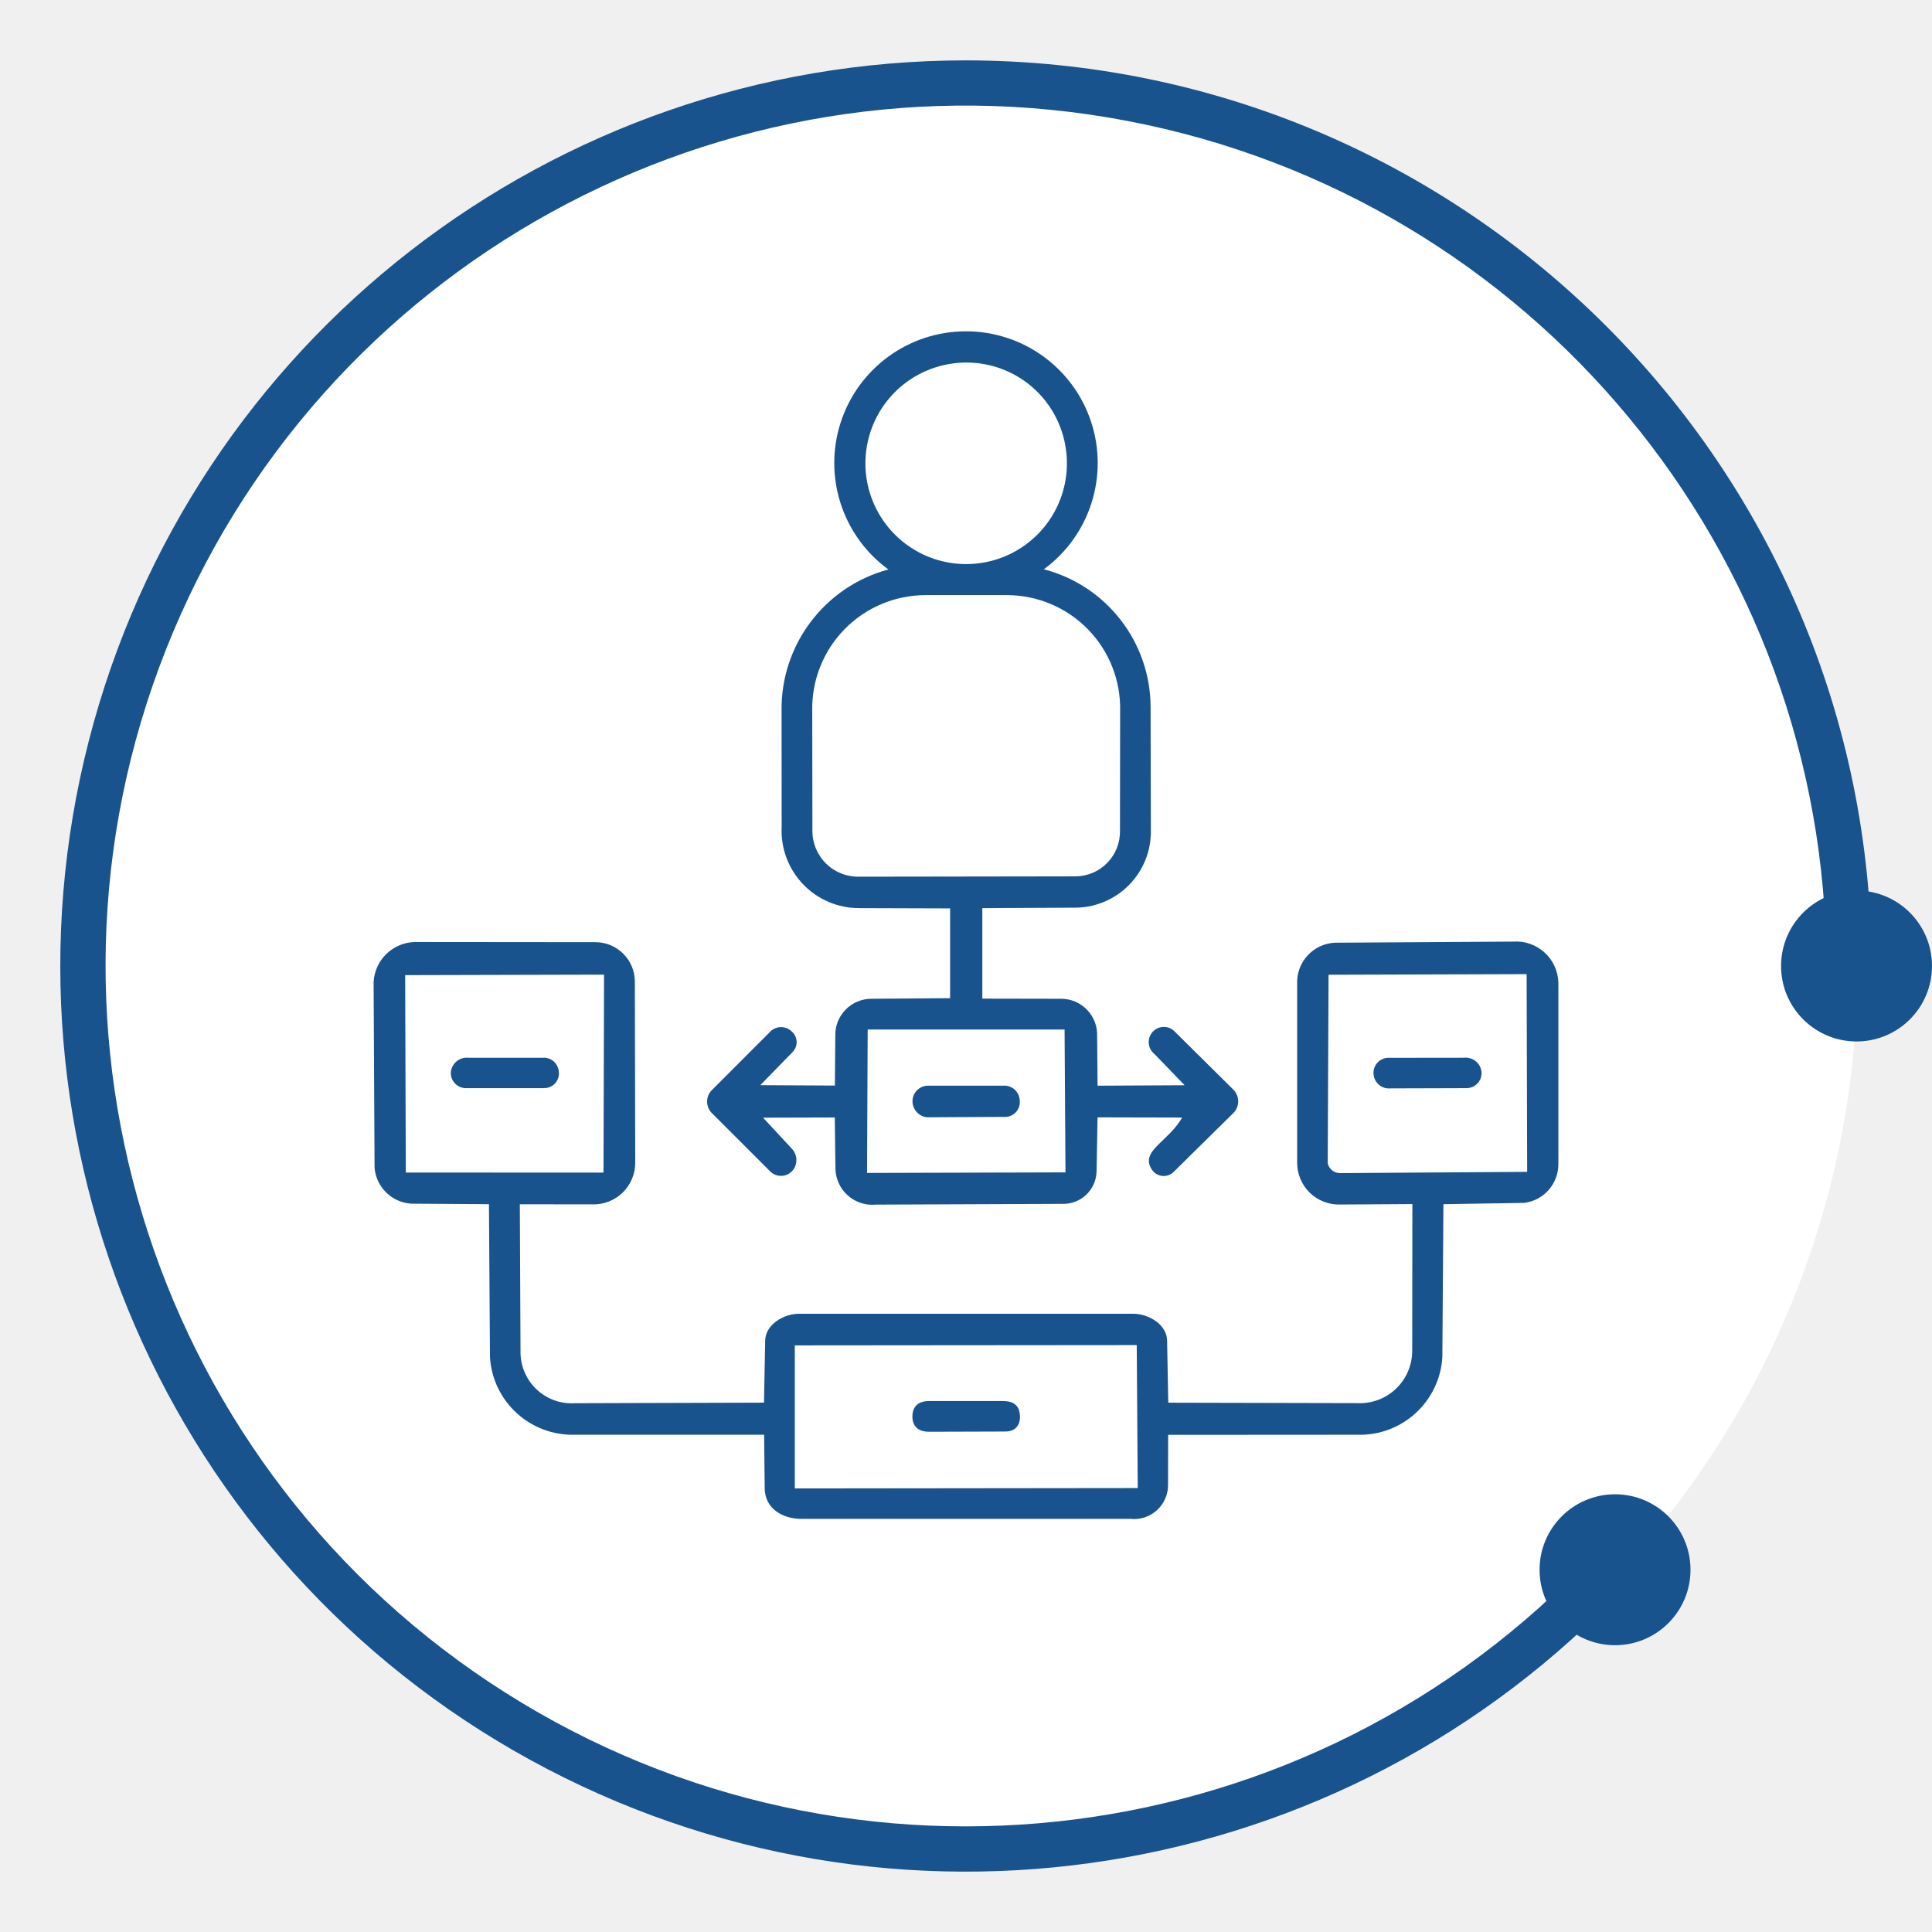
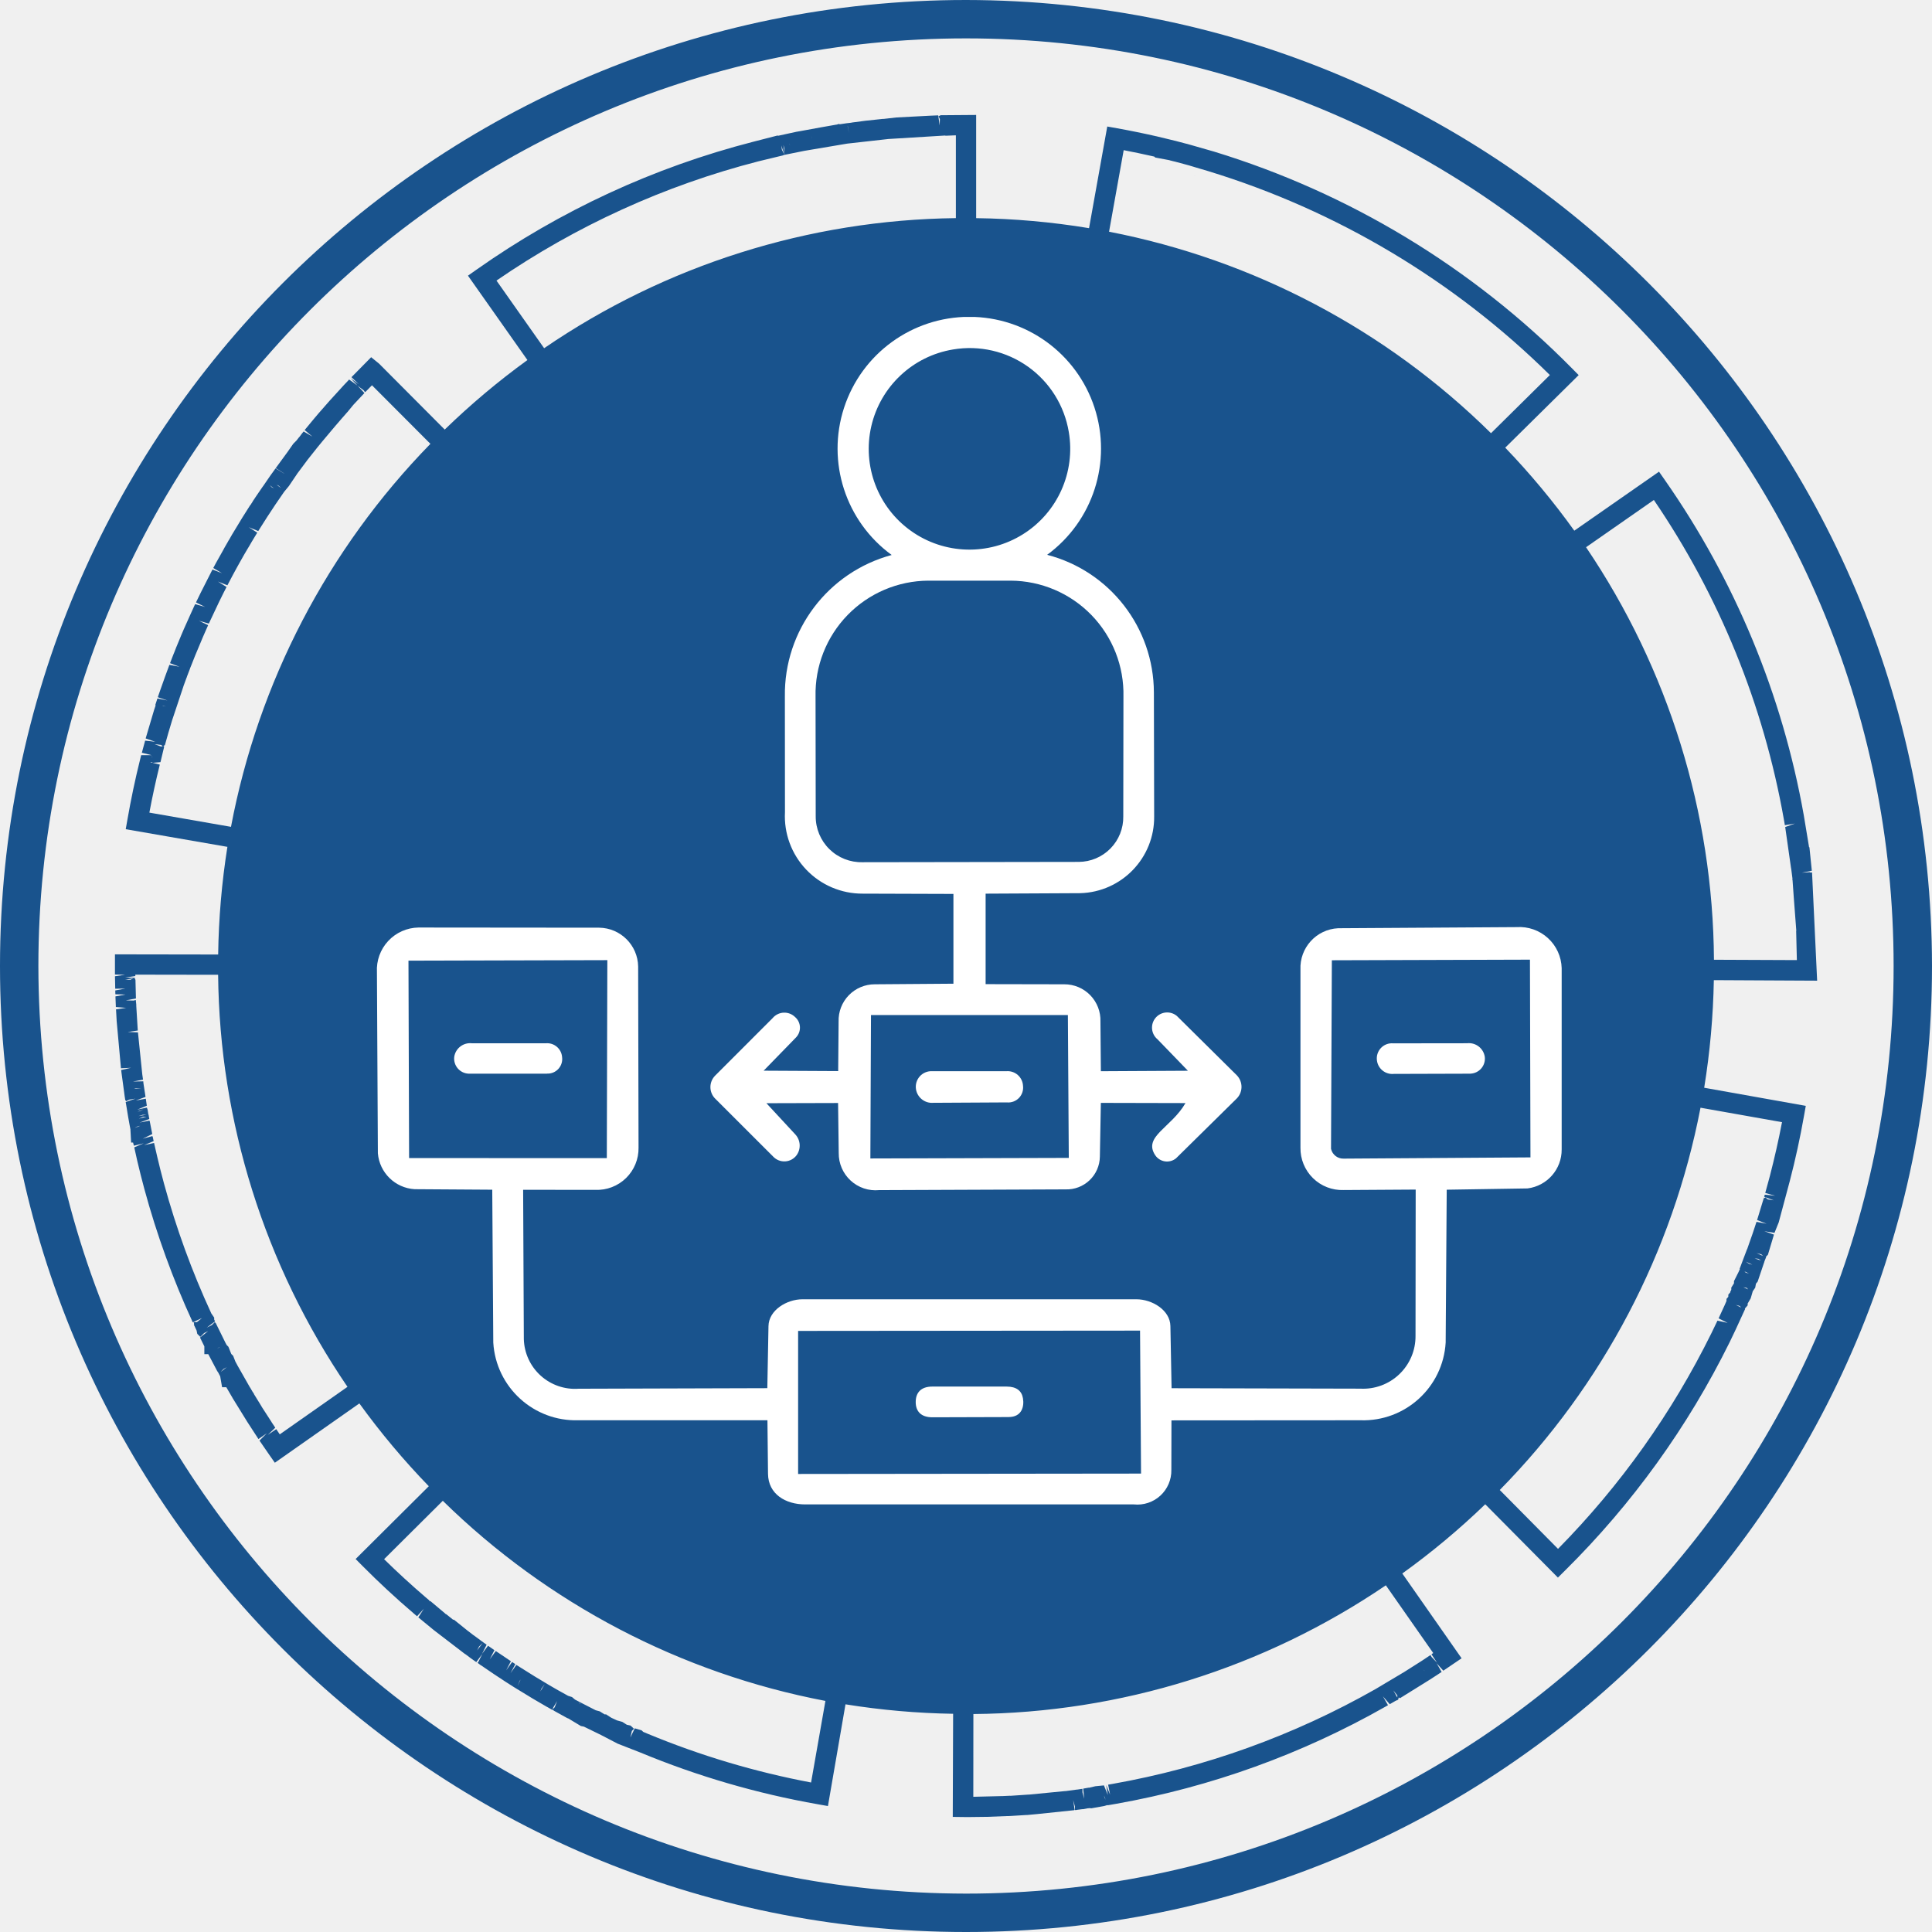
<svg xmlns="http://www.w3.org/2000/svg" width="128" height="128" viewBox="0 0 128 128">
  <defs>
    <clipPath id="clip-path">
-       <rect id="Rectángulo_456267" data-name="Rectángulo 456267" width="128" height="128" fill="none" />
+       <path id="Trazado_1031300" data-name="Trazado 1031300" d="M2.543,64A61.457,61.457,0,1,1,64,125.457,61.527,61.527,0,0,1,2.543,64M64,0a64,64,0,1,0,64,64A64.071,64.071,0,0,0,64,0Z" fill="#19538d" />
    </clipPath>
    <clipPath id="clip-path-2">
-       <rect id="Rectángulo_467141" data-name="Rectángulo 467141" width="78.5" height="78.672" fill="#19538d" />
+       <path id="Trazado_1031301" data-name="Trazado 1031301" d="M32.933,102.037h-.007Z" transform="translate(-32.926 -102.034)" fill="#19538d" />
+     </clipPath>
+     <clipPath id="clip-path-3">
+       <path id="Trazado_1031302" data-name="Trazado 1031302" d="M13.892,29.232v.035L14,29.128Z" transform="translate(-13.892 -29.128)" fill="#19538d" />
+     </clipPath>
+     <clipPath id="clip-path-4">
+       <path id="Trazado_1031303" data-name="Trazado 1031303" d="M5.943,60.755,5.938,60.7h0a.174.174,0,0,0,.005.055" transform="translate(-5.937 -60.7)" fill="#19538d" />
+     </clipPath>
+     <clipPath id="clip-path-5">
+       <path id="Trazado_1031304" data-name="Trazado 1031304" d="M107.924,54.341h0v0Z" transform="translate(-107.924 -54.311)" fill="#19538d" />
+     </clipPath>
+     <clipPath id="clip-path-6">
+       <path id="Trazado_1031305" data-name="Trazado 1031305" d="M9,42.927H9l.013-.046Z" transform="translate(-9.002 -42.882)" fill="#19538d" />
+     </clipPath>
+     <clipPath id="clip-path-7">
+       <path id="Trazado_1031306" data-name="Trazado 1031306" d="M70.389,8.864l-.034-.013h-.007c.013,0,.026.011.041.014" transform="translate(-70.348 -8.85)" fill="#19538d" />
+     </clipPath>
+     <clipPath id="clip-path-8">
+       <path id="Trazado_1031307" data-name="Trazado 1031307" d="M17.484,26.319h0v0Z" transform="translate(-17.484 -26.318)" fill="#19538d" />
+     </clipPath>
+     <clipPath id="clip-path-9">
+       <path id="Trazado_1031308" data-name="Trazado 1031308" d="M14.715,28.076a.67.67,0,0,0-.076.105l.045-.056.033-.049Z" transform="translate(-14.639 -28.076)" fill="#19538d" />
+     </clipPath>
+     <clipPath id="clip-path-10">
+       <path id="Trazado_1031309" data-name="Trazado 1031309" d="M13.917,88.659l-.009-.015ZM77.033,9.166,77.01,9.16l.023.007m-5.679,108.1-.021-.114.1.275Zm-32.727-5.316.044.021-.007.015Zm-1.132-.555-.017-.01.024.012Zm-.574-.2.013-.013-.006.017Zm-.387-.185.008-.009.1.045-.006.011Zm-1.7.31.259-.437-.161.414-.139.139Zm1.392-.456,0,0,.008,0,0,0Zm54.519-.241-.249-.446.264.33v.131Zm-56.687-.569.214-.286-.29.479Zm-1.449-.5.066-.1-.178.385-.008.009Zm59.914-.725,0-.01.049.073Zm-62.6-1.558.243-.242-.373.5Zm32.75,4.471A49.316,49.316,0,0,0,90,103.215l3.139,4.487-.117.083.374.561-.366-.382-.071-.13-.034.022,0,0-.523.349v0l-1.26.8-.006,0-1.818,1.084A54.557,54.557,0,0,1,71.9,116.371l-.3.052.132.662-.265-.639.114.664-.259-.639-.568.056-.4.095-.051,0-.356.063.07.67-.118-.424V116.7l-.065.006v0l-.3.046v-.005l-.737.1a.726.726,0,0,0-.093.005l-2.329.227c-.033,0-.061.008-.039,0l-1.226.083.118.661-.119-.667-.5.023-.041,0-1.9.047Zm-36.03-7.516-.238-.2c-.948-.812-1.879-1.665-2.774-2.543l3.889-3.868a49.436,49.436,0,0,0,25.35,13.258l-.95,5.405a54.729,54.729,0,0,1-10.819-3.226l-.3-.127-.106-.1-.455-.136-.291.608.1-.439.14-.14-.089-.076,0-.012-.149-.126-.239-.052-.3-.191-.343-.095v0l-.066-.03h0l-.33-.152-.334-.22h-.1l-.321-.2-.265-.071h0l-.989-.507v0l-.383-.2h0l-.2-.168-.259-.083h0l-.61-.34-.062-.033h0l-.621-.359h0l-.2-.12,0,0-.084-.051-.013-.009h0l-.546-.327a1.078,1.078,0,0,0-.127-.078l-1.139-.714,0,0-.031-.012-.381.542.318-.6-.212-.138-.394.547.313-.6-1-.674-.4.543.307-.6-.315-.222-.017-.01-.09-.063-.4.541.307-.608-.228-.161,0,0-.636-.47,0,.006-.311-.241h0l-.008-.006a.629.629,0,0,0-.082-.061l-.9-.725h-.07l0-.009-.362-.292h0l-.1-.076-.007.009-.093-.084,0,0-.925-.778h-.085ZM15.524,91.42l-.011-.025h0a.261.261,0,0,1,.013.031ZM13,88.878l.207-.113-.35.274h-.023Zm-.287-1.445h.02l-.169.113Zm100.765-2.651-.291-.146.251.07.1.1Zm.207-1.314.221.039.095.1Zm.162-.964-.087-.087.3.137Zm.222-.584-.222-.148.435.2Zm.367-.362.247.025.17.114Zm.128-.352.314.081.109.11Zm.981-.766,0,0c-.008.02-.017.04-.026.061Zm-.236-1.424.024,0h-.014ZM7.326,72.8l.15-.03-.331.129H7.128Zm.342-.63H7.9l-.518.129Zm-.028-.129H7.89l-.534.087Zm.042-.358-.235.117-.146.029ZM97.547,96.9a49.44,49.44,0,0,0,13.3-25.327l5.4.958c-.227,1.193-.5,2.385-.8,3.55l-.311,1.14.65.183-.681-.07-.04.139.635.234-.391-.058-.169-.139-.028.04-.051-.025-.03.083h-.006l-.429,1.407.628.245-.667-.126-.16.484,0,0-.1.3h0l-.211.6h0l-.147.424-.008,0-.5,1.323.031.013-.074.115H113.4l0,0-.335.669v.143l-.179.288v.141l-.064.127v.05l-.01,0-.123.147V84.1l-.12.14v.137l-.132.3h0l-.392.852.6.3-.674-.149-.406.841A55.008,55.008,0,0,1,101.407,100.8ZM7.187,70.277h.367l-.494.04Zm-.71-7.189L7.014,63l-.184.093Zm0-.138.672-.1v-.093l5.486.009a49.324,49.324,0,0,0,8.57,27.3l-4.486,3.148-.233-.345-.558.377.494-.473-.175-.263-.074-.111v-.006l-.626-.967,0,0-.075-.128.006.008-.467-.757v-.018l-.11-.167h0l-.134-.231a.151.151,0,0,0-.02-.031l0,.006-.827-1.454.006.012-.04-.072.017.026-.124-.228-.148-.381-.124-.124-.19-.476-.12-.121-.084-.159-.632-1.285,0,0-.067-.068-.2.2-.333.162.551-.411-.058-.121v-.131l-.187-.27A55,55,0,0,1,9.05,76.6c-.162-.6-.316-1.206-.459-1.821l-.2-.872-.658.145.631-.266-.064-.3H8.293l-.018-.032-.629.171.625-.307L8.1,72.442l-.021,0-.007-.012-.636.127.64-.239-.034-.182h0l-.012-.094-.108.014.1-.015,0-.029.006,0H8.012l-.047-.309-.041-.111.02-.008-.022,0-.009-.019-.632.134.63-.259-.067-.464-.662.118.644-.237-.137-.894h0l-.013-.139-.679.013.664-.125-.051-.347h0l-.286-2.783-.679-.029.667-.094-.1-1.64v-.083l-.031-.3-.153.038-.507-.014.669-.126-.031-1.234-.061-.12.056-.009-.066-.011-.018.007ZM8.119,48.677h.16v.04Zm.085-.333.075,0v.015Zm.622-.708-.4-.152.44.055.1.1ZM9,44.958l-.068-.031.244.062Zm1.159-.788.011-.031-.014.044,0-.013m101.582,17.6a49.34,49.34,0,0,0-8.474-27.331l4.493-3.13a54.383,54.383,0,0,1,8.607,21.13l.073.417.664-.109-.643.231.392,2.753,0-.03.092.711-.014,0,.019.108h0l.076,1.079.171,2.252-.01,0,.047,1.942ZM16.993,30.757l-.006.007Zm-.8-.287-.141-.142.279.207Zm.574.021-.268-.2.161.083.129.128Zm3.584-4.074-.01.012Zm2.477-2.708L26.7,27.59A49.438,49.438,0,0,0,13.488,52.964L8.08,52.022c.2-1.066.431-2.133.692-3.182L8.3,48.722l.516-.044.249-1.041H9.007l.062-.074.023,0h0l.013,0,.228-.808h0l.265-.886c.012-.03.022-.058.033-.095l.7-2.1,0-.008.2-.548h0l0,0A.516.516,0,0,0,10.574,43l.192-.5a.268.268,0,0,0,.012-.044.439.439,0,0,0,.041-.1c.026-.052.034-.071.029-.071l.257-.648h0l.533-1.274c.014-.031.025-.054.024-.054l0,0,.166-.377c.018-.036.031-.067.038-.085l.108-.244-.607-.291.653.186.69-1.462c.02-.036.034-.067.045-.089l.209-.424a.4.4,0,0,0,.03-.057l-.006.008.206-.4-.571-.361.628.249.309-.589h0l.137-.255h0l.13-.238h0l.153-.278h0l.127-.225h0l.251-.445h0l.212-.36h0l.141-.233h0l.141-.245h0l.09-.148.007-.013.209-.345h0l.072-.113-.566-.363.629.258.143-.227h0l.445-.7.007-.011.514-.779c.006-.011.014-.022.021-.033l0,0,.584-.85.317-.384.546-.809-.021.025.723-.97,0,0,.663-.835,0,0,.034-.04a.291.291,0,0,0,.05-.06l-.011.012.22-.268h0l.84-1,.407-.472c.036-.039.045-.056.044-.051l.35-.4a.332.332,0,0,0,.039-.042l0,0L21.6,25h0l.728-.776-.459-.493.418.321.076.111.038-.025.006,0ZM71.662,13.533l.969-5.4c.642.124,1.282.257,1.914.4l.115.026.063.062.855.16c.036.009.077.018.053.006a.746.746,0,0,0,.146.043l.135.035a.513.513,0,0,0,.079.018l0,0a.6.6,0,0,0,.1.025l.853.23v0l.066.02a.362.362,0,0,1-.065-.025h0l.094.034.219.065h0l.064.02v0l.908.269a55.178,55.178,0,0,1,22.637,13.51l-3.9,3.854a49.438,49.438,0,0,0-25.3-13.349M49.987,8.1l-.042-.28.2.6Zm.1-.312.068.225V8.39Zm.417-.028L50.49,7.7l.03.081Zm1.438-.523V7.225l.038.178Zm9.571-.088v5.486a49.329,49.329,0,0,0-27.279,8.619l-3.157-4.481a54.62,54.62,0,0,1,17.353-7.9l1.618-.391h0l.107-.044.009.017,0-.013.991-.2h0l.3-.061v0L54.307,7.7v0l2.753-.309.019,0L60.8,7.163l.035.014Zm-7.167-.585v-.05L54.433,7Zm6.16-.746-.141.07.088.185-.014.425-.095-.671-.53.022v0l-2.24.117-.836.095-.063,0-1.063.114-.026,0L54.64,6.3a.286.286,0,0,0-.07.015l-.262.031H54.3l-.479.071-.05-.024-.154.047-.017,0-1.064.187,0,0-1.349.247v0l-.2.035h-.012l-1.223.267-.066-.011-1.6.411a55.962,55.962,0,0,0-18.347,8.484l-.551.388,3.939,5.59a50.012,50.012,0,0,0-5.479,4.606L23.3,22.278l-.526-.428-1.281,1.3h0l-.017.02.006,0-.007.008.476.462-.545-.405.462.493-.554-.4a.522.522,0,0,0-.063.07l-.284.3h0l-.95,1.042h0l-.731.833h0l-.283.335h0l-.636.768.514.433L18.3,26.77l-.1.124-.017.021-.15.2c-.019.02-.039.04-.055.061l-.06.078h0l-.1.126,0,0-.2.2-.394.562,0,0L16.45,29.2l.546.341.021.021-.579-.344-.317.439a.507.507,0,0,0-.053.076l-.448.653,0,0-.031.039-.4.583h0l-.119.177c-.011.017-.022.036-.038.061l-.1.142.022-.03-.061.106h0l-.067.1h0l-.007.013.008,0-.026.035-.01,0-.068.1h0l-.486.768h0l-.653,1.077a.251.251,0,0,0-.029.047l-.184.326a.809.809,0,0,0-.083.137h0l-.234.407a.729.729,0,0,0-.068.128l-.5.892h0l-.173.322.579.344-.632-.243-.782,1.543h0l-.309.635.6.3-.658-.185-.088.19a.858.858,0,0,0-.038.087l-.169.37h0l-.458,1.022c-.009.021-.018.042-.028.067l-.152.355c-.008.019-.015.036-.021.053l0,0h0l-.277.669c-.007.014-.012.03-.018.043l-.141.361a.668.668,0,0,0-.036.085l-.236.609.629.239-.67-.13-.285.773a.2.2,0,0,0-.014.038l-.221.624h0l-.063.175h0l-.18.516h0l0,.023.631.214-.663-.134-.145.445H8.5l-.109.324h0l-.557,1.879.638.222L7.8,47.253l-.138.508h0l-.033.121h0l-.046.173.653.163h-.7l-.074.3c-.323,1.294-.6,2.62-.831,3.939l-.117.664L13.25,54.29a49.957,49.957,0,0,0-.612,7.133L5.8,61.412l0,1.339.673.013-.672.1.017.827.672-.013-.67.126.008.255.674.015-.67.125.026.63,0,.071.682.057-.669.1.04.715c0,.025,0,.044,0,.044v-.007l.287,3.15.674-.032-.66.149.024.2h0l.172,1.268h0l.035.269h0l.042.264H6.5l.033.067.219-.107.405-.064-.646.223.07.412h0l.041.257h0l.051.309h0l.1.557h0l.058.3-.006,0,.047.85H7l.055.21.653-.161-.629.269.2.9q.22.937.47,1.862a56.383,56.383,0,0,0,3.206,8.831l.612-.284-.335.27h-.214l.03.147-.022.018.183.39.045.222.2.2.254-.253.268-.13-.541.428.288.584v.515h.259l.572,1.083.01.021.1.152h0l.018.044,0,0,.09.168.126.723h.279l.411.705V90.8l.979,1.586h0l.585.9h0l.156.239.553-.384-.486.484q.31.462.631.917l.387.552,5.6-3.93a49.79,49.79,0,0,0,4.6,5.486l-4.848,4.823.476.479c1.066,1.073,2.186,2.112,3.335,3.093l.259.222.45-.5-.365.573,1.03.846v0l2.013,1.544c.033.026.082.06.082.052l.34.256.024.018.35.247.4-.542-.271.541-.047.047.225.168.009,0,.814.554a.558.558,0,0,0,.078.053l.649.427a.432.432,0,0,0,.044.03l.561.358a.087.087,0,0,0,.021.014l.024.014h0l.162.1v0l.769.468v0l.253.155h0l.145.086v0l.878.512.008,0a.841.841,0,0,0,.094.055l.212.12,0-.005.03.01.006-.011.064.051,0,.008.886.489.072.03,0-.006.844.509.2.04h0l1.13.552,1.109.577,1.5.586a56.031,56.031,0,0,0,11.766,3.429l.663.117L54.2,111.1a49.764,49.764,0,0,0,7.131.627l-.024,6.831.969.012,1.171-.014h.1l1.312-.051a.975.975,0,0,0,.109,0l.254-.013a.6.6,0,0,0,.09-.006l.839-.052.068,0,.658-.061h0l2.471-.258v-.006l.034-.011-.1-.652.121.428v.231l.058,0,.019,0,.078-.018h0l.343-.042h.06l.31-.06h.067l.073-.015.046.024.886-.157.22-.066.008.017.579-.1a55.875,55.875,0,0,0,17.828-6.436l.164-.094-.334-.584.451.518.353-.205h0l.1-.053.045,0,.078-.077-.006-.01.029-.029-.044-.045.079-.019.036.045,2.023-1.258,0,0,.557-.363,0,0,.067-.045a.963.963,0,0,0,.121-.076l-.338-.584.443.492,0,.01h0l0,0,1.216-.825-3.928-5.618a49.776,49.776,0,0,0,5.495-4.586l4.815,4.857.479-.475a56.391,56.391,0,0,0,10.9-15.123c.118-.242.236-.483.387-.81l.638-1.389-.023-.009.056-.082h.007l.127-.149v-.121l.2-.339.139-.476,0,0,.161-.233.05-.268.111-.132.418-1.238h0l.033-.087-.009,0,.115-.286h0l.01-.031-.021-.006.135-.136.4-1.335-.636-.222.672.108.279-.692.734-2.741c.37-1.416.686-2.87.942-4.319l.118-.662-6.731-1.2a50.03,50.03,0,0,0,.639-7.129l6.844.035-.337-7.166-.129,0-.022-.022-.524.033.66-.128-.158-1.548-.031-.029v-.024L117.69,52.2a55.773,55.773,0,0,0-9.207-22.214l-.385-.553-5.613,3.91a49.988,49.988,0,0,0-4.576-5.5l4.866-4.807-.473-.479A56.55,56.55,0,0,0,78.618,8.228l-1.79-.512a.5.5,0,0,0-.053-.011L76.753,7.7l-.55-.145a.89.89,0,0,0-.087-.024l-1.265-.306q-1.311-.3-2.645-.541l-.663-.118L70.336,13.3a49.831,49.831,0,0,0-7.479-.663V5.8Z" transform="translate(-5.798 -5.797)" fill="#19538d" />
+     </clipPath>
+     <clipPath id="clip-path-11">
+       <rect id="Rectángulo_467141" data-name="Rectángulo 467141" width="78.5" height="78.672" fill="#fff" />
    </clipPath>
  </defs>
-   <g id="Grupo_1180319" data-name="Grupo 1180319" transform="translate(511.746 8527) rotate(180)">
-     <path id="Trazado_999622" data-name="Trazado 999622" d="M59.07,0A59.07,59.07,0,1,1,0,59.07,59.071,59.071,0,0,1,59.07,0" transform="translate(388.676 8403.93)" fill="#fff" />
-     <g id="Grupo_1179902" data-name="Grupo 1179902" transform="translate(383.746 8399)">
-       <g id="Grupo_1179905" data-name="Grupo 1179905" clip-path="url(#clip-path)">
-         <path id="Trazado_999618" data-name="Trazado 999618" d="M64,0A64,64,0,1,1,0,64,64,64,0,0,1,64,0" fill="none" />
-         <path id="Trazado_999619" data-name="Trazado 999619" d="M5,59a5,5,0,1,1-5,5,5,5,0,0,1,5-5" fill="#19538d" />
-         <path id="Trazado_999620" data-name="Trazado 999620" d="M21,19a5,5,0,1,1-5,5,5,5,0,0,1,5-5" fill="#19538d" />
-         <path id="Trazado_999621" data-name="Trazado 999621" d="M64,124A60.068,60.068,0,0,1,4,64H7A57,57,0,1,0,22.408,25.024L20.22,22.972A60,60,0,1,1,64,124" fill="#19538d" />
-         <rect id="Rectángulo_456268" data-name="Rectángulo 456268" width="128" height="128" fill="none" />
-         <rect id="Rectángulo_456269" data-name="Rectángulo 456269" width="128" height="128" fill="none" />
+   <g id="Grupo_1189582" data-name="Grupo 1189582" transform="translate(-1273.977 -7094.898)">
+     <g id="Grupo_1180190" data-name="Grupo 1180190" transform="translate(1273.977 7094.898)">
+       <g id="Grupo_1180171" data-name="Grupo 1180171" transform="translate(0 0)">
+         <g id="Grupo_1180170" data-name="Grupo 1180170" clip-path="url(#clip-path)">
+           <path id="Trazado_1031398" data-name="Trazado 1031398" d="M.273.273H181.292V181.291H.272Z" transform="translate(-64.385 64) rotate(-45)" fill="#19538d" />
+         </g>
+       </g>
+       <g id="Grupo_1180173" data-name="Grupo 1180173" transform="translate(37.039 112.569)">
+         <g id="Grupo_1180172" data-name="Grupo 1180172" clip-path="url(#clip-path-2)">
+           <rect id="Rectángulo_458951" data-name="Rectángulo 458951" width="0.007" height="0.007" transform="translate(-0.001 0.001) rotate(-45)" fill="#19538d" />
+         </g>
+       </g>
+       <g id="Grupo_1180175" data-name="Grupo 1180175" transform="translate(18.244 32.762)">
+         <g id="Grupo_1180174" data-name="Grupo 1180174" clip-path="url(#clip-path-3)">
+           <rect id="Rectángulo_458952" data-name="Rectángulo 458952" width="0.174" height="0.174" transform="matrix(0.707, -0.707, 0.707, 0.707, -0.07, 0.07)" fill="#19538d" />
+         </g>
+       </g>
+       <g id="Grupo_1180177" data-name="Grupo 1180177" transform="translate(7.797 68.279)">
+         <g id="Grupo_1180176" data-name="Grupo 1180176" clip-path="url(#clip-path-4)">
+           <rect id="Rectángulo_458953" data-name="Rectángulo 458953" width="0.044" height="0.044" transform="translate(-0.028 0.028) rotate(-45.002)" fill="#19538d" />
+         </g>
+       </g>
+       <g id="Grupo_1180179" data-name="Grupo 1180179" transform="translate(120.303 61.094)">
+         <g id="Grupo_1180178" data-name="Grupo 1180178" clip-path="url(#clip-path-5)">
+           <path id="Trazado_1031310" data-name="Trazado 1031310" d="M0,0l.02,0,0,.02L0,.023Z" transform="translate(-0.015 0.015) rotate(-45.009)" fill="#19538d" />
+         </g>
+       </g>
+       <g id="Grupo_1180181" data-name="Grupo 1180181" transform="translate(11.822 48.237)">
+         <g id="Grupo_1180180" data-name="Grupo 1180180" clip-path="url(#clip-path-6)">
+           <rect id="Rectángulo_458955" data-name="Rectángulo 458955" width="0.042" height="0.042" transform="translate(-0.023 0.023) rotate(-44.999)" fill="#19538d" />
+         </g>
+       </g>
+       <g id="Grupo_1180183" data-name="Grupo 1180183" transform="translate(79.133 11.622)">
+         <g id="Grupo_1180182" data-name="Grupo 1180182" clip-path="url(#clip-path-7)">
+           <rect id="Rectángulo_458956" data-name="Rectángulo 458956" width="0.039" height="0.039" transform="matrix(0.707, -0.707, 0.707, 0.707, -0.007, 0.007)" fill="#19538d" />
+         </g>
+       </g>
+       <g id="Grupo_1180185" data-name="Grupo 1180185" transform="translate(22.961 29.606)">
+         <g id="Grupo_1180184" data-name="Grupo 1180184" clip-path="url(#clip-path-8)">
+           <rect id="Rectángulo_458957" data-name="Rectángulo 458957" width="0.003" height="0.003" transform="matrix(0.706, -0.708, 0.708, 0.706, -0.001, 0.001)" fill="#19538d" />
+         </g>
+       </g>
+       <g id="Grupo_1180187" data-name="Grupo 1180187" transform="translate(19.225 31.58)">
+         <g id="Grupo_1180186" data-name="Grupo 1180186" clip-path="url(#clip-path-9)">
+           <rect id="Rectángulo_458958" data-name="Rectángulo 458958" width="0.129" height="0.129" transform="translate(-0.053 0.053) rotate(-45)" fill="#19538d" />
+         </g>
+       </g>
+       <g id="Grupo_1180189" data-name="Grupo 1180189" transform="translate(7.614 7.613)">
+         <g id="Grupo_1180188" data-name="Grupo 1180188" clip-path="url(#clip-path-10)">
+           <path id="Trazado_1031399" data-name="Trazado 1031399" d="M.273.273H159.759V159.759H.272Z" transform="translate(-56.773 56.388) rotate(-45)" fill="#19538d" />
+         </g>
      </g>
    </g>
-     <g id="Grupo_1181001" data-name="Grupo 1181001" transform="translate(486.996 8505.041) rotate(180)">
-       <g id="Grupo_1181000" data-name="Grupo 1181000" clip-path="url(#clip-path-2)">
-         <path id="Trazado_1033198" data-name="Trazado 1033198" d="M63.687,148.431l11.824-.074a2.8,2.8,0,0,1,2.985,2.719l0,12.011a2.583,2.583,0,0,1-2.262,2.582l-5.354.085-.07,10.128a5.473,5.473,0,0,1-5.65,5.147l-12.517.008-.007,3.28a2.252,2.252,0,0,1-2.486,2.287H28.371c-1.286,0-2.443-.678-2.457-2.027l-.038-3.549-12.515,0a5.477,5.477,0,0,1-5.649-5.146l-.068-10.128L2.5,165.72a2.6,2.6,0,0,1-2.434-2.38l-.062-12a2.8,2.8,0,0,1,2.751-2.956l11.971.011a2.617,2.617,0,0,1,2.584,2.57l.026,12a2.753,2.753,0,0,1-2.863,2.8L9.69,165.76l.046,9.894a3.392,3.392,0,0,0,3.632,3.286l12.5-.037.077-4.115c.02-1.054,1.212-1.775,2.255-1.775l22.117,0c1.046,0,2.237.72,2.256,1.772l.078,4.121,12.5.029a3.472,3.472,0,0,0,3.662-3.5l.011-9.689-4.774.03a2.764,2.764,0,0,1-2.86-2.807V151.179a2.629,2.629,0,0,1,2.493-2.748M15.234,163.662l.035-13.117-13.176.034.042,13.079Zm61.194-.049-.034-13.1-13.124.04-.055,12.494a.831.831,0,0,0,.84.648Zm-25.8,20.949-.066-9.472-22.654.019v9.478Z" transform="translate(0 -107.933)" fill="#19538d" />
-         <path id="Trazado_1033199" data-name="Trazado 1033199" d="M104.62,57.8l-12.351.049a2.442,2.442,0,0,1-2.677-2.461l-.043-3.311L84.8,52.09l1.91,2.062a1.091,1.091,0,0,1,.092,1.382,1.013,1.013,0,0,1-1.559.087l-3.818-3.815a1.081,1.081,0,0,1-.027-1.537l3.815-3.817a1.013,1.013,0,0,1,1.487-.071.932.932,0,0,1,.068,1.346l-2.151,2.209,4.939.026.028-3.28a2.394,2.394,0,0,1,2.394-2.47l5.213-.039V38.225l-6.018-.019a5.129,5.129,0,0,1-5.143-5.4l-.006-7.657A9.567,9.567,0,0,1,93.1,15.769a8.727,8.727,0,1,1,10.3-.011,9.45,9.45,0,0,1,7.072,9.122l.018,8.2a5.035,5.035,0,0,1-4.9,5.095l-6.266.032,0,5.995,5.214.01a2.387,2.387,0,0,1,2.393,2.469l.029,3.29,5.767-.031-2.018-2.087a1,1,0,0,1,1.286-1.543l3.965,3.925a1.1,1.1,0,0,1-.038,1.582l-3.98,3.922a.943.943,0,0,1-1.387-.21c-.805-1.235,1.059-1.807,2.011-3.447l-5.607-.013-.066,3.568A2.2,2.2,0,0,1,104.62,57.8M97.167,2.153a6.675,6.675,0,1,0,7.667,5.464,6.649,6.649,0,0,0-7.667-5.464m8.32,33.95a2.966,2.966,0,0,0,2.957-3.018l.011-7.927a7.51,7.51,0,0,0-7.47-7.688H95.53a7.514,7.514,0,0,0-7.474,7.686l.011,7.923a3.027,3.027,0,0,0,3.1,3.045Zm-.653,19.611-.06-9.463H91.729l-.041,9.5Z" transform="translate(-58.993 0)" fill="#19538d" />
-         <path id="Trazado_1033200" data-name="Trazado 1033200" d="M137.173,262.1l-5.054.015c-.771,0-1.106-.408-1.107-1.008,0-.617.339-1.027,1.1-1.027h4.924c.649,0,1,.283,1.081.774.094.544-.071,1.242-.947,1.245" transform="translate(-95.313 -189.216)" fill="#19538d" />
-         <path id="Trazado_1033201" data-name="Trazado 1033201" d="M24.927,178.608l-5.2,0a1,1,0,0,1-.942-1.113,1.066,1.066,0,0,1,1.177-.9l4.888,0a.992.992,0,0,1,1.08.909.966.966,0,0,1-1,1.1" transform="translate(-13.66 -128.475)" fill="#19538d" />
-         <path id="Trazado_1033202" data-name="Trazado 1033202" d="M249.352,178.609l-5.088.015a1.025,1.025,0,0,1-1.116-.886,1,1,0,0,1,1.078-1.139l4.891-.006a1.065,1.065,0,0,1,1.176.9.994.994,0,0,1-.94,1.113" transform="translate(-176.891 -128.475)" fill="#19538d" />
-         <path id="Trazado_1033203" data-name="Trazado 1033203" d="M137.119,185.448l-4.906.027a1.073,1.073,0,0,1-1.148-.894,1.035,1.035,0,0,1,1.09-1.2h4.9a1.02,1.02,0,0,1,1.1.961.984.984,0,0,1-1.039,1.109" transform="translate(-95.347 -133.411)" fill="#19538d" />
+     <g id="Grupo_1189583" data-name="Grupo 1189583" transform="translate(1298.946 7115.898)">
+       <g id="Grupo_1181000" data-name="Grupo 1181000" clip-path="url(#clip-path-11)">
+         <path id="Trazado_1033198" data-name="Trazado 1033198" d="M63.687,148.431l11.824-.074a2.8,2.8,0,0,1,2.985,2.719l0,12.011a2.583,2.583,0,0,1-2.262,2.582l-5.354.085-.07,10.128a5.473,5.473,0,0,1-5.65,5.147l-12.517.008-.007,3.28a2.252,2.252,0,0,1-2.486,2.287H28.371c-1.286,0-2.443-.678-2.457-2.027l-.038-3.549-12.515,0a5.477,5.477,0,0,1-5.649-5.146l-.068-10.128L2.5,165.72a2.6,2.6,0,0,1-2.434-2.38l-.062-12a2.8,2.8,0,0,1,2.751-2.956l11.971.011a2.617,2.617,0,0,1,2.584,2.57l.026,12a2.753,2.753,0,0,1-2.863,2.8L9.69,165.76l.046,9.894a3.392,3.392,0,0,0,3.632,3.286l12.5-.037.077-4.115c.02-1.054,1.212-1.775,2.255-1.775l22.117,0c1.046,0,2.237.72,2.256,1.772l.078,4.121,12.5.029a3.472,3.472,0,0,0,3.662-3.5l.011-9.689-4.774.03a2.764,2.764,0,0,1-2.86-2.807V151.179a2.629,2.629,0,0,1,2.493-2.748M15.234,163.662l.035-13.117-13.176.034.042,13.079Zm61.194-.049-.034-13.1-13.124.04-.055,12.494a.831.831,0,0,0,.84.648Zm-25.8,20.949-.066-9.472-22.654.019v9.478Z" transform="translate(0 -107.933)" fill="#fff" />
+         <path id="Trazado_1033199" data-name="Trazado 1033199" d="M104.62,57.8l-12.351.049a2.442,2.442,0,0,1-2.677-2.461l-.043-3.311L84.8,52.09l1.91,2.062a1.091,1.091,0,0,1,.092,1.382,1.013,1.013,0,0,1-1.559.087l-3.818-3.815a1.081,1.081,0,0,1-.027-1.537l3.815-3.817a1.013,1.013,0,0,1,1.487-.071.932.932,0,0,1,.068,1.346l-2.151,2.209,4.939.026.028-3.28a2.394,2.394,0,0,1,2.394-2.47l5.213-.039V38.225l-6.018-.019a5.129,5.129,0,0,1-5.143-5.4l-.006-7.657A9.567,9.567,0,0,1,93.1,15.769a8.727,8.727,0,1,1,10.3-.011,9.45,9.45,0,0,1,7.072,9.122l.018,8.2a5.035,5.035,0,0,1-4.9,5.095l-6.266.032,0,5.995,5.214.01a2.387,2.387,0,0,1,2.393,2.469l.029,3.29,5.767-.031-2.018-2.087a1,1,0,0,1,1.286-1.543l3.965,3.925a1.1,1.1,0,0,1-.038,1.582l-3.98,3.922a.943.943,0,0,1-1.387-.21c-.805-1.235,1.059-1.807,2.011-3.447l-5.607-.013-.066,3.568A2.2,2.2,0,0,1,104.62,57.8M97.167,2.153a6.675,6.675,0,1,0,7.667,5.464,6.649,6.649,0,0,0-7.667-5.464m8.32,33.95a2.966,2.966,0,0,0,2.957-3.018l.011-7.927a7.51,7.51,0,0,0-7.47-7.688H95.53a7.514,7.514,0,0,0-7.474,7.686l.011,7.923a3.027,3.027,0,0,0,3.1,3.045Zm-.653,19.611-.06-9.463H91.729l-.041,9.5Z" transform="translate(-58.993 0)" fill="#fff" />
+         <path id="Trazado_1033200" data-name="Trazado 1033200" d="M137.173,262.1l-5.054.015c-.771,0-1.106-.408-1.107-1.008,0-.617.339-1.027,1.1-1.027h4.924c.649,0,1,.283,1.081.774.094.544-.071,1.242-.947,1.245" transform="translate(-95.313 -189.216)" fill="#fff" />
+         <path id="Trazado_1033201" data-name="Trazado 1033201" d="M24.927,178.608l-5.2,0a1,1,0,0,1-.942-1.113,1.066,1.066,0,0,1,1.177-.9l4.888,0a.992.992,0,0,1,1.08.909.966.966,0,0,1-1,1.1" transform="translate(-13.66 -128.475)" fill="#fff" />
+         <path id="Trazado_1033202" data-name="Trazado 1033202" d="M249.352,178.609l-5.088.015a1.025,1.025,0,0,1-1.116-.886,1,1,0,0,1,1.078-1.139l4.891-.006a1.065,1.065,0,0,1,1.176.9.994.994,0,0,1-.94,1.113" transform="translate(-176.891 -128.475)" fill="#fff" />
+         <path id="Trazado_1033203" data-name="Trazado 1033203" d="M137.119,185.448l-4.906.027a1.073,1.073,0,0,1-1.148-.894,1.035,1.035,0,0,1,1.09-1.2h4.9a1.02,1.02,0,0,1,1.1.961.984.984,0,0,1-1.039,1.109" transform="translate(-95.347 -133.411)" fill="#fff" />
      </g>
    </g>
  </g>
</svg>
